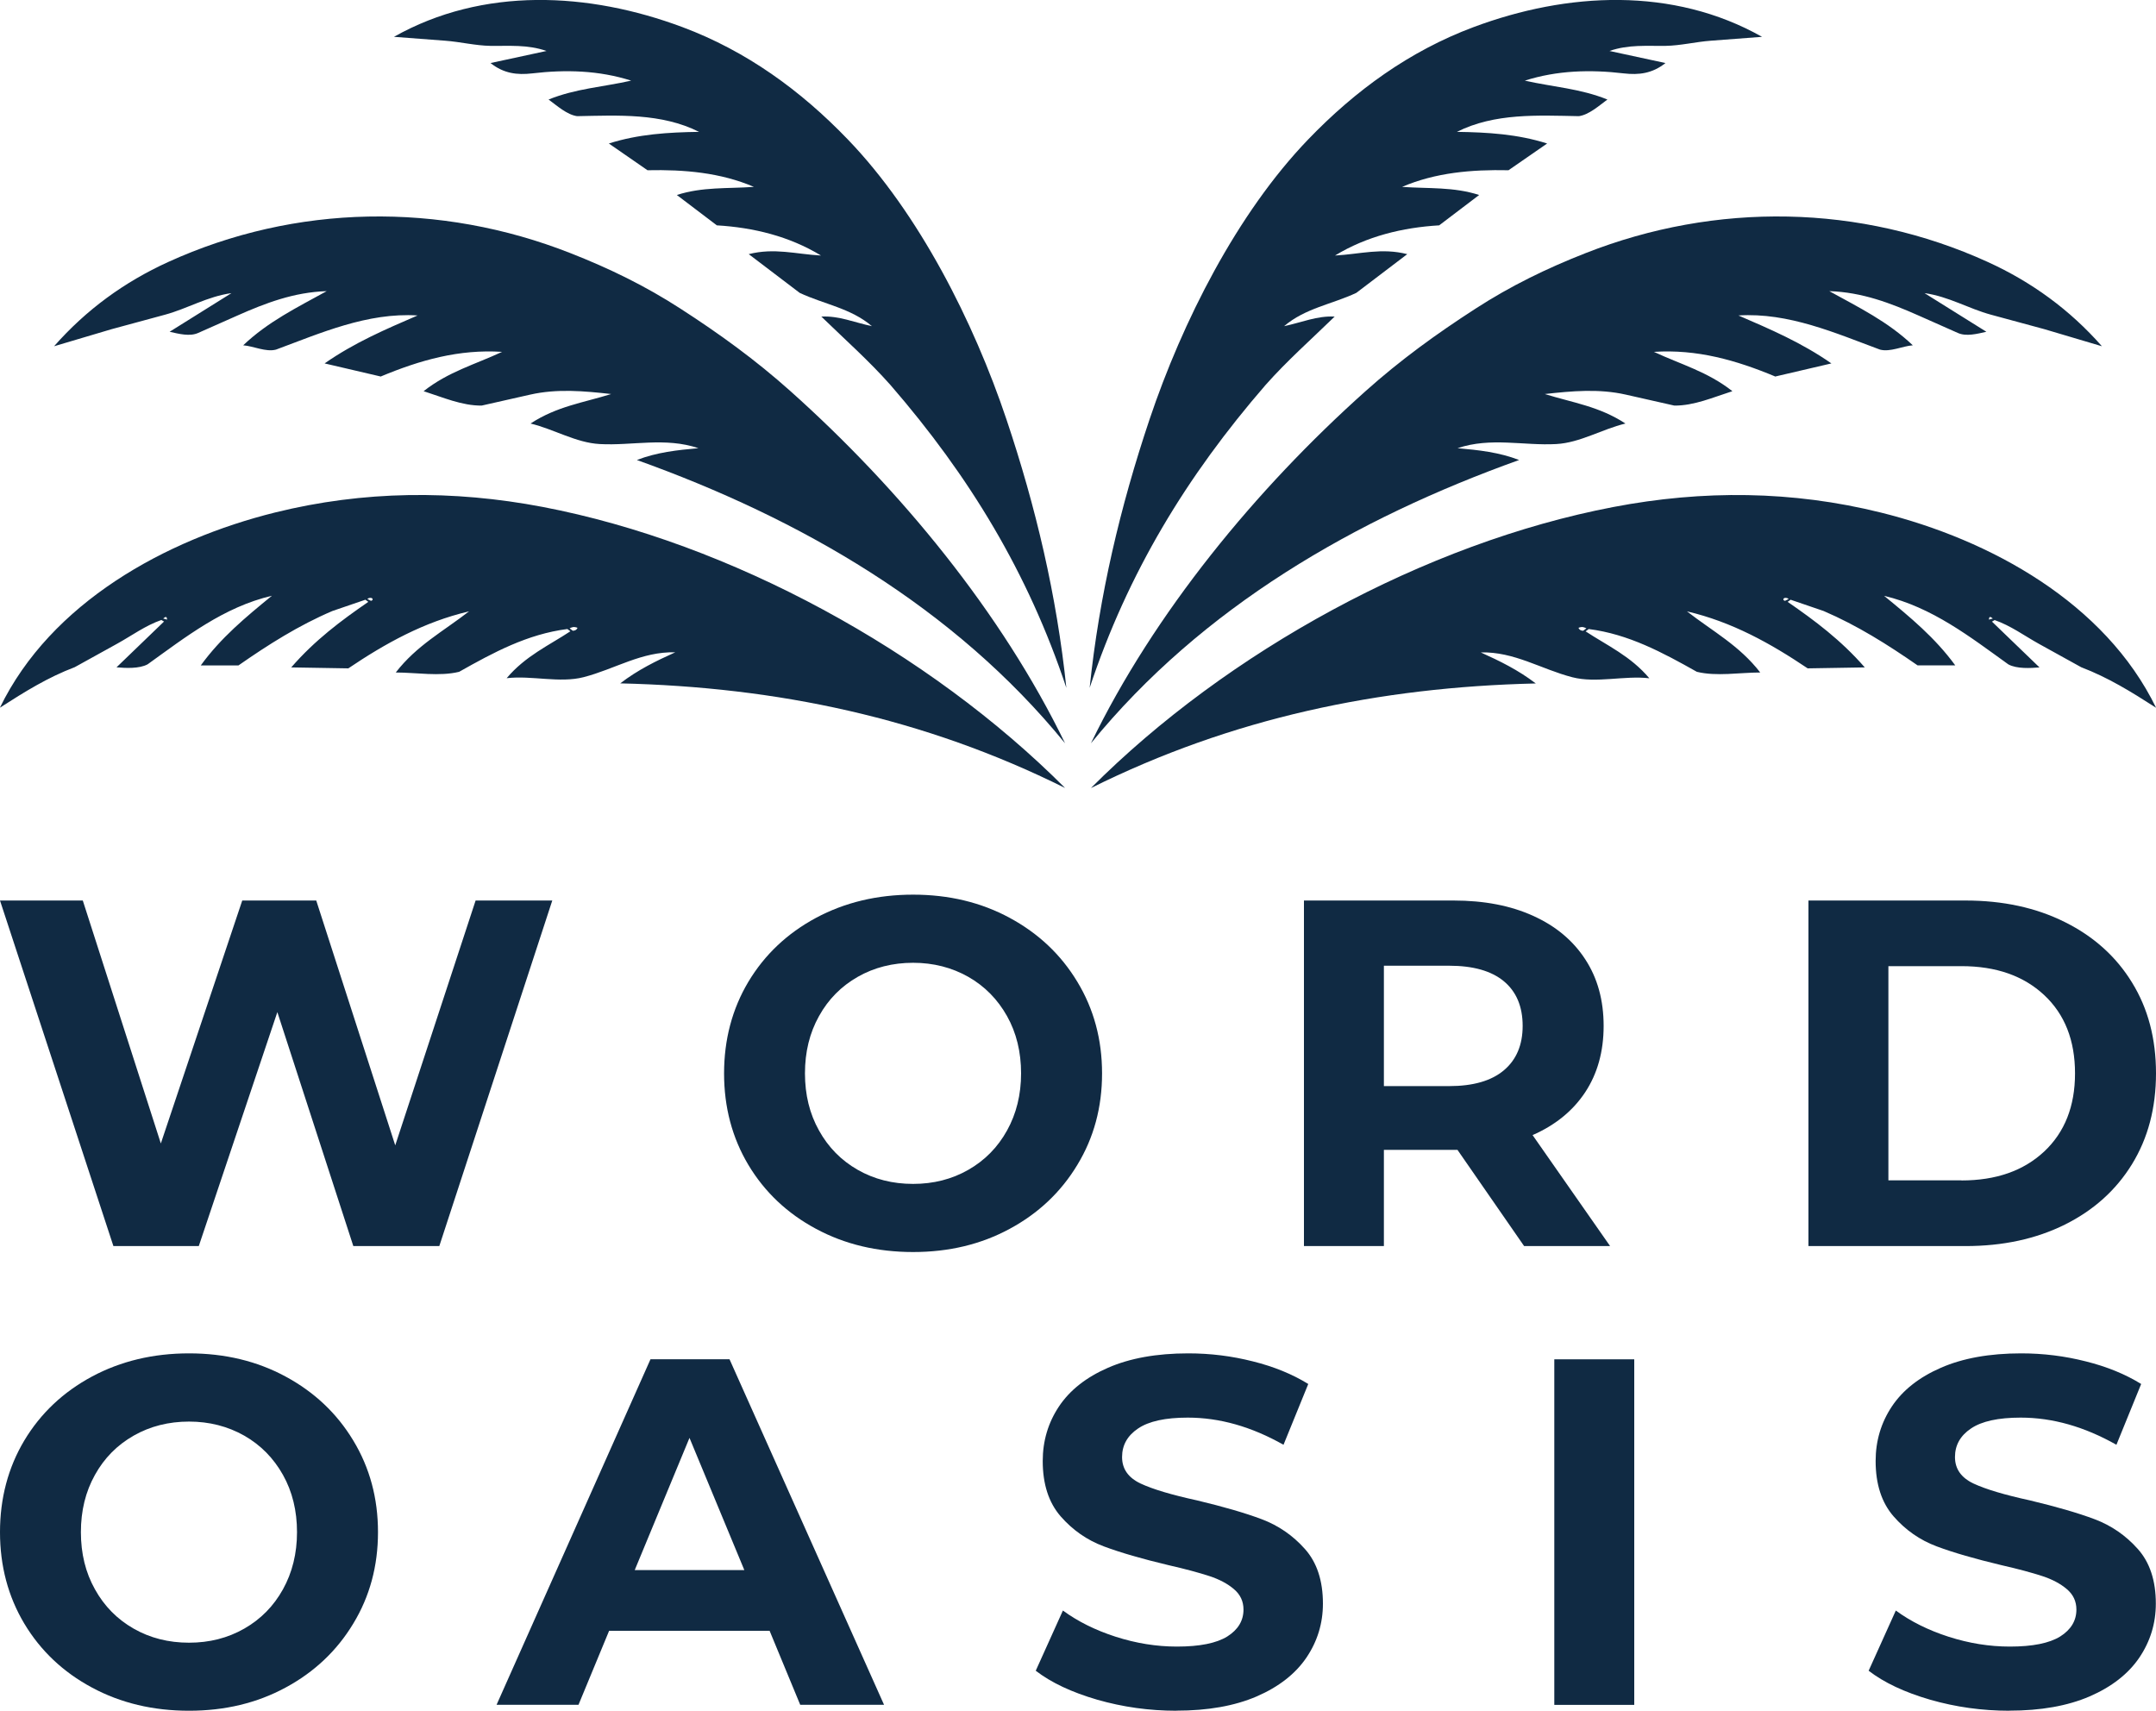
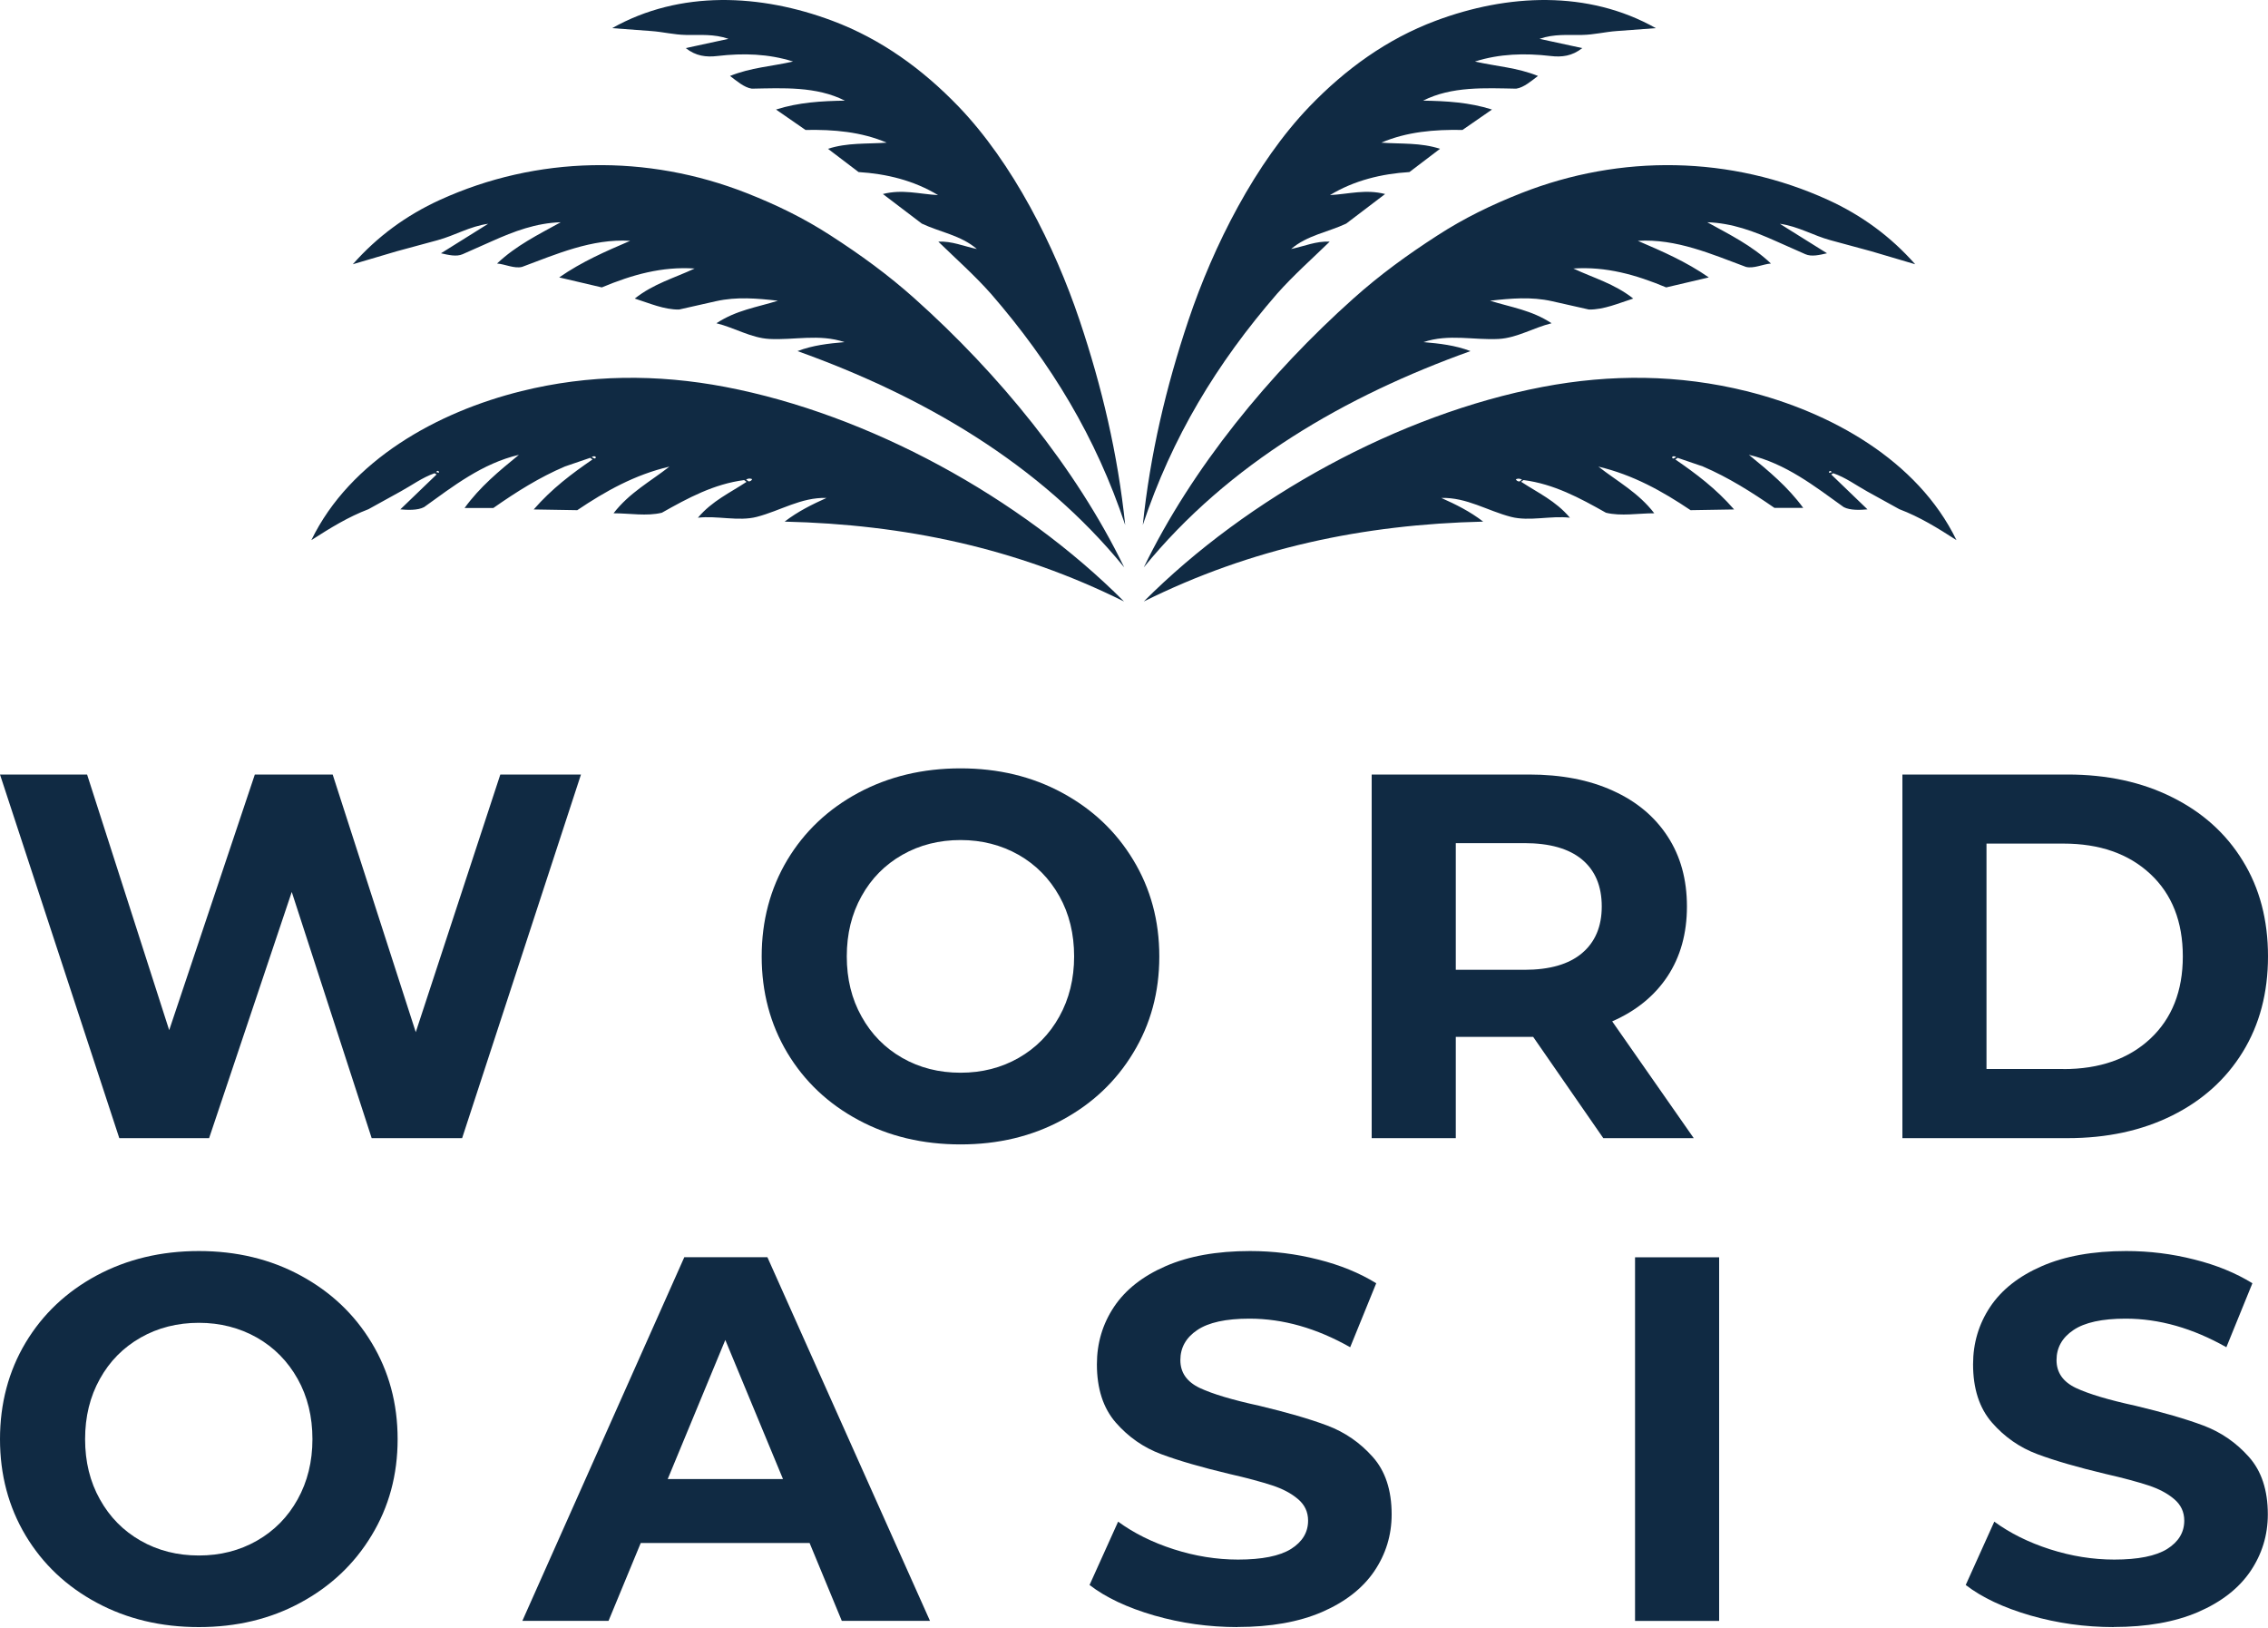
- <svg xmlns="http://www.w3.org/2000/svg" id="Layer_2" data-name="Layer 2" viewBox="0 0 250 198.37">
+ <svg xmlns="http://www.w3.org/2000/svg" id="Layer_2" data-name="Layer 2" viewBox="0 0 250 179.3">
+   <defs>
+     <style>
+       .cls-1 {
+         fill: #102a43;
+       }
+     </style>
+   </defs>
  <g id="Layer_1-2" data-name="Layer 1">
-     <g id="word-oasis" fill="#102a43">
-       <g>
-         <path d="M183.86,73.21c2.49,1.64,5.22,2.86,7.39,5.44-2.89-.34-6.15.6-8.93-.12-3.63-.94-6.73-2.98-10.62-2.88,2.21,1,4.33,2.03,6.38,3.6-18.21.43-35.22,4-51.58,12.13,15.8-15.84,38.79-28.43,60.58-32.59,10.4-1.99,20.76-1.9,31,.64,12.74,3.16,26.01,10.47,31.93,22.64-2.94-1.89-5.57-3.51-8.68-4.7l-4.9-2.71c-1.73-.96-3.25-2.1-5.14-2.76l-.31.18,5.51,5.31c-1.05.09-2.63.18-3.61-.35-4.4-3.16-8.82-6.63-14.41-7.95,3.06,2.5,5.92,4.87,8.25,8.06h-4.37c-3.49-2.42-6.98-4.62-10.89-6.3l-3.83-1.31-.34.25c3.13,2.16,6.18,4.43,8.94,7.6l-6.62.11c-4.3-2.89-8.75-5.38-14-6.61,3,2.33,6.07,3.95,8.5,7.09-2.4,0-5.07.48-7.35-.08-3.98-2.24-7.92-4.37-12.54-4.96l-.36.27ZM207.4,69.46c-.07-.09-.27-.17-.48-.12-.11.03-.25.25.06.33l.42-.21ZM231.08,71.72c-.62-.54-.35.37-.53.15l.53-.15ZM183.95,72.86c-.24-.12-.48-.24-.92-.06.09.22.28.34.55.34l.37-.28Z" />
-         <path d="M171.52,22.61c-2.99-.96-5.83-.72-8.94-.94,3.88-1.66,8.06-2.02,12.34-1.93l4.48-3.1c-3.42-1.09-6.91-1.3-10.46-1.35,4.38-2.2,9.39-1.91,14.14-1.82,1.17-.16,2.34-1.22,3.31-1.93-3.18-1.28-6.24-1.44-9.58-2.19,3.73-1.19,7.58-1.3,11.48-.84,1.74.2,3.3.02,4.83-1.2l-6.49-1.4c2.22-.77,4.31-.56,6.47-.59,1.8-.03,3.52-.47,5.29-.6l5.93-.45c-10.33-5.82-22.56-5.2-33.47-1.12-7.4,2.77-13.69,7.33-19.16,13.02-8.25,8.57-14.6,21.16-18.4,32.48-3.4,10.13-5.82,20.38-6.94,31.11,4.43-13.32,11.23-24.54,20.4-35.12,2.51-2.83,5.2-5.2,8.01-7.93-2.05-.11-3.81.68-5.86,1.11,2.44-2.09,5.59-2.55,8.37-3.86l5.91-4.49c-2.98-.76-5.46,0-8.38.16,3.68-2.24,7.85-3.25,12.08-3.5l4.65-3.53Z" />
-         <path d="M205.88,43.67c-4.62-1.93-9.12-3.19-14.1-2.87,3.12,1.46,6.22,2.29,9.1,4.56-2.25.72-4.45,1.69-6.73,1.67l-5.62-1.27c-3.14-.71-6.26-.42-9.4-.07,3.28,1.02,6.29,1.42,9.35,3.42-2.75.67-5.27,2.23-8.02,2.38-3.79.21-7.59-.82-11.45.48,2.42.21,4.85.48,7.14,1.37-18.97,6.8-36.76,17.04-49.65,32.85,7.33-15.12,19.14-29.49,31.86-40.85,4.04-3.61,8.21-6.63,12.75-9.56,4.07-2.63,8.21-4.65,12.75-6.43,15.1-5.94,31.87-5.71,46.66,1.04,5.06,2.31,9.48,5.52,13.21,9.76l-6.67-1.98-6.2-1.68c-2.61-.71-4.89-2.11-7.7-2.5l7.17,4.48c-1.1.25-2.34.57-3.3.14l-4.51-2c-3.31-1.47-6.61-2.73-10.4-2.85,3.42,1.89,6.79,3.53,9.68,6.28-1.2.09-2.62.81-3.8.5-5.13-1.9-10.61-4.33-16.42-3.96,3.72,1.61,7.31,3.14,10.78,5.56l-6.47,1.51Z" />
-         <path d="M65.78,72.94c-4.62.59-8.55,2.71-12.54,4.96-2.28.56-4.95.08-7.35.08,2.43-3.14,5.5-4.76,8.5-7.09-5.25,1.23-9.71,3.72-14,6.61l-6.62-.11c2.75-3.17,5.8-5.44,8.94-7.6l-.34-.25-3.83,1.31c-3.91,1.67-7.4,3.88-10.89,6.31h-4.37c2.33-3.21,5.19-5.58,8.25-8.08-5.59,1.31-10.01,4.79-14.41,7.95-.98.53-2.57.44-3.61.35l5.51-5.31-.31-.18c-1.88.66-3.4,1.8-5.14,2.76l-4.9,2.71c-3.11,1.18-5.74,2.81-8.68,4.7,5.91-12.17,19.18-19.48,31.93-22.64,10.23-2.53,20.6-2.62,31-.64,21.79,4.16,44.78,16.75,60.58,32.59-16.37-8.14-33.37-11.7-51.58-12.13,2.05-1.57,4.16-2.6,6.38-3.6-3.89-.11-6.99,1.94-10.62,2.88-2.78.72-6.04-.22-8.93.12,2.17-2.58,4.91-3.8,7.39-5.44l-.36-.27ZM43.02,69.67c.31-.08.17-.31.06-.33-.21-.05-.41.03-.48.12l.42.21ZM19.45,71.87c-.18.23.09-.69-.53-.15l.53.15ZM66.42,73.14c.26,0,.46-.12.55-.34-.44-.18-.68-.06-.92.06l.37.28Z" />
-         <path d="M78.48,22.61c2.99-.96,5.83-.72,8.94-.94-3.88-1.66-8.06-2.02-12.34-1.93l-4.48-3.1c3.42-1.09,6.91-1.3,10.46-1.35-4.38-2.2-9.39-1.91-14.14-1.82-1.17-.16-2.34-1.22-3.31-1.93,3.18-1.28,6.24-1.44,9.58-2.19-3.73-1.19-7.58-1.3-11.48-.84-1.74.2-3.3.02-4.83-1.2l6.49-1.4c-2.22-.77-4.31-.56-6.47-.59-1.8-.03-3.52-.47-5.29-.6l-5.93-.45c10.33-5.82,22.56-5.2,33.47-1.12,7.4,2.77,13.69,7.33,19.16,13.02,8.25,8.57,14.6,21.16,18.4,32.48,3.4,10.13,5.82,20.38,6.94,31.11-4.43-13.32-11.23-24.54-20.4-35.12-2.51-2.83-5.2-5.2-8.01-7.93,2.05-.11,3.81.68,5.86,1.11-2.44-2.09-5.59-2.55-8.37-3.86l-5.91-4.49c2.98-.76,5.46,0,8.38.16-3.68-2.24-7.85-3.25-12.08-3.5l-4.65-3.53Z" />
-         <path d="M44.12,43.67c4.62-1.93,9.12-3.19,14.1-2.87-3.12,1.46-6.22,2.29-9.1,4.56,2.25.72,4.45,1.69,6.73,1.67l5.62-1.27c3.14-.71,6.26-.42,9.4-.07-3.28,1.02-6.29,1.42-9.35,3.42,2.75.67,5.27,2.23,8.02,2.38,3.79.21,7.59-.82,11.45.48-2.42.21-4.85.48-7.14,1.37,18.97,6.8,36.76,17.04,49.65,32.85-7.33-15.12-19.14-29.49-31.86-40.85-4.04-3.61-8.21-6.63-12.75-9.56-4.07-2.63-8.21-4.65-12.75-6.43-15.1-5.94-31.87-5.71-46.66,1.04-5.06,2.31-9.48,5.52-13.21,9.76l6.67-1.98,6.2-1.68c2.61-.71,4.89-2.11,7.7-2.5l-7.17,4.48c1.1.25,2.34.57,3.3.14l4.51-2c3.31-1.47,6.61-2.73,10.4-2.85-3.42,1.89-6.79,3.53-9.68,6.28,1.2.09,2.62.81,3.8.5,5.13-1.9,10.61-4.33,16.42-3.96-3.72,1.61-7.31,3.14-10.78,5.56l6.47,1.51Z" />
+     <g id="word-oasis">
+       <g id="wordoasis">
+         <path class="cls-1" d="M167.69,53.1c1.8,1.19,3.79,2.08,5.36,3.95-2.1-.25-4.46.43-6.48-.09-2.64-.68-4.88-2.16-7.7-2.09,1.61.72,3.14,1.47,4.62,2.61-13.21.31-25.54,2.9-37.41,8.8,11.46-11.49,28.13-20.62,43.94-23.64,7.54-1.44,15.06-1.38,22.48.46,9.24,2.29,18.87,7.59,23.16,16.42-2.13-1.37-4.04-2.55-6.3-3.41l-3.55-1.96c-1.26-.7-2.36-1.53-3.73-2l-.23.13,4,3.85c-.76.07-1.91.13-2.62-.25-3.19-2.29-6.39-4.81-10.45-5.76,2.22,1.81,4.29,3.53,5.99,5.85h-3.17c-2.53-1.75-5.06-3.35-7.9-4.57l-2.78-.95-.25.18c2.27,1.56,4.48,3.21,6.48,5.51l-4.8.08c-3.12-2.1-6.35-3.9-10.16-4.8,2.17,1.69,4.41,2.87,6.16,5.14-1.74,0-3.68.35-5.33-.06-2.89-1.63-5.74-3.17-9.09-3.6l-.26.19ZM184.76,50.38c-.05-.06-.2-.12-.35-.09-.08.02-.18.18.04.24l.31-.15ZM201.94,52.02c-.45-.39-.25.27-.38.11l.38-.11ZM167.76,52.85c-.17-.08-.35-.17-.67-.04.07.16.21.24.4.25l.27-.2Z" />
+         <path class="cls-1" d="M158.74,16.4c-2.17-.7-4.23-.52-6.48-.68,2.81-1.2,5.84-1.46,8.95-1.4l3.25-2.25c-2.48-.79-5.02-.94-7.59-.98,3.17-1.6,6.81-1.38,10.26-1.32.85-.12,1.7-.88,2.4-1.4-2.31-.93-4.52-1.04-6.95-1.59,2.71-.86,5.5-.94,8.33-.61,1.26.15,2.39.01,3.5-.87l-4.71-1.02c1.61-.56,3.12-.4,4.69-.43,1.31-.02,2.55-.34,3.83-.43l4.3-.32c-7.49-4.22-16.37-3.77-24.27-.81-5.37,2.01-9.93,5.32-13.9,9.44-5.98,6.22-10.59,15.35-13.35,23.56-2.47,7.35-4.22,14.78-5.03,22.56,3.22-9.66,8.14-17.8,14.79-25.47,1.82-2.05,3.77-3.77,5.81-5.75-1.49-.08-2.77.5-4.25.81,1.77-1.52,4.06-1.85,6.07-2.8l4.29-3.26c-2.16-.55-3.96,0-6.08.12,2.67-1.62,5.69-2.35,8.76-2.54l3.37-2.56Z" />
+         <path class="cls-1" d="M183.66,31.67c-3.35-1.4-6.62-2.32-10.23-2.08,2.26,1.06,4.51,1.66,6.6,3.31-1.63.52-3.23,1.23-4.88,1.21l-4.08-.92c-2.28-.51-4.54-.31-6.82-.05,2.38.74,4.56,1.03,6.78,2.48-1.99.49-3.82,1.62-5.82,1.73-2.75.15-5.5-.59-8.3.35,1.75.15,3.52.35,5.18.99-13.76,4.93-26.66,12.36-36.01,23.83,5.32-10.97,13.88-21.39,23.11-29.63,2.93-2.62,5.95-4.81,9.25-6.94,2.95-1.91,5.95-3.37,9.25-4.67,10.95-4.31,23.11-4.14,33.84.76,3.67,1.68,6.87,4.01,9.58,7.08l-4.84-1.43-4.5-1.22c-1.89-.51-3.55-1.53-5.58-1.81l5.2,3.25c-.8.18-1.7.41-2.39.1l-3.27-1.45c-2.4-1.07-4.8-1.98-7.54-2.07,2.48,1.37,4.92,2.56,7.02,4.55-.87.06-1.9.59-2.76.37-3.72-1.38-7.7-3.14-11.91-2.87,2.7,1.16,5.3,2.28,7.82,4.03l-4.69,1.1Z" />
+         <path class="cls-1" d="M82.05,52.9c-3.35.43-6.2,1.97-9.09,3.6-1.65.41-3.59.06-5.33.06,1.76-2.27,3.99-3.45,6.16-5.14-3.81.89-7.04,2.7-10.16,4.8l-4.8-.08c2-2.3,4.21-3.95,6.48-5.51l-.25-.18-2.78.95c-2.84,1.21-5.37,2.81-7.9,4.58h-3.17c1.69-2.33,3.77-4.05,5.99-5.86-4.05.95-7.26,3.47-10.45,5.76-.71.38-1.86.32-2.62.25l4-3.85-.23-.13c-1.37.48-2.47,1.31-3.73,2l-3.55,1.96c-2.25.86-4.16,2.04-6.3,3.41,4.29-8.83,13.91-14.13,23.16-16.42,7.42-1.84,14.94-1.9,22.48-.46,15.8,3.02,32.48,12.15,43.94,23.64-11.87-5.9-24.2-8.49-37.41-8.8,1.49-1.14,3.02-1.89,4.62-2.61-2.82-.08-5.07,1.41-7.7,2.09-2.01.52-4.38-.16-6.48.09,1.58-1.87,3.56-2.75,5.36-3.95l-.26-.19ZM65.54,50.53c.23-.06.12-.22.04-.24-.15-.03-.3.02-.35.09l.31.15ZM48.44,52.12c-.13.16.06-.5-.38-.11l.38.11ZM82.51,53.05c.19,0,.33-.09.4-.25-.32-.13-.49-.04-.67.04l.27.2Z" />
+         <path class="cls-1" d="M91.26,16.4c2.17-.7,4.23-.52,6.48-.68-2.81-1.2-5.84-1.46-8.95-1.4l-3.25-2.25c2.48-.79,5.02-.94,7.59-.98-3.17-1.6-6.81-1.38-10.26-1.32-.85-.12-1.7-.88-2.4-1.4,2.31-.93,4.52-1.04,6.95-1.59-2.71-.86-5.5-.94-8.33-.61-1.26.15-2.39.01-3.5-.87l4.71-1.02c-1.61-.56-3.12-.4-4.69-.43-1.31-.02-2.55-.34-3.83-.43l-4.3-.32c7.49-4.22,16.37-3.77,24.27-.81,5.37,2.01,9.93,5.32,13.9,9.44,5.98,6.22,10.59,15.35,13.35,23.56,2.47,7.35,4.22,14.78,5.03,22.56-3.22-9.66-8.14-17.8-14.79-25.47-1.82-2.05-3.77-3.77-5.81-5.75,1.49-.08,2.77.5,4.25.81-1.77-1.52-4.06-1.85-6.07-2.8l-4.29-3.26c2.16-.55,3.96,0,6.08.12-2.67-1.62-5.69-2.35-8.76-2.54l-3.37-2.56Z" />
+         <path class="cls-1" d="M66.34,31.67c3.35-1.4,6.62-2.32,10.23-2.08-2.26,1.06-4.51,1.66-6.6,3.31,1.63.52,3.23,1.23,4.88,1.21l4.08-.92c2.28-.51,4.54-.31,6.82-.05-2.38.74-4.56,1.03-6.78,2.48,1.99.49,3.82,1.62,5.82,1.73,2.75.15,5.5-.59,8.3.35-1.75.15-3.52.35-5.18.99,13.76,4.93,26.66,12.36,36.01,23.83-5.32-10.97-13.88-21.39-23.11-29.63-2.93-2.62-5.95-4.81-9.25-6.94-2.95-1.91-5.95-3.37-9.25-4.67-10.95-4.31-23.11-4.14-33.84.76-3.67,1.68-6.87,4.01-9.58,7.08l4.84-1.43,4.5-1.22c1.89-.51,3.55-1.53,5.58-1.81l-5.2,3.25c.8.18,1.7.41,2.39.1l3.27-1.45c2.4-1.07,4.8-1.98,7.54-2.07-2.48,1.37-4.92,2.56-7.02,4.55.87.06,1.9.59,2.76.37,3.72-1.38,7.7-3.14,11.91-2.87-2.7,1.16-5.3,2.28-7.82,4.03l4.69,1.1Z" />
      </g>
      <g>
-         <path d="M21.92,198.37c-4.16,0-7.92-.89-11.26-2.69-3.34-1.79-5.95-4.26-7.84-7.41C.94,185.12,0,181.58,0,177.66s.94-7.48,2.82-10.63c1.89-3.15,4.51-5.62,7.84-7.41,3.34-1.79,7.1-2.69,11.26-2.69s7.89.9,11.2,2.69c3.33,1.8,5.94,4.26,7.84,7.41,1.91,3.15,2.87,6.69,2.87,10.63s-.96,7.47-2.87,10.61c-1.9,3.15-4.52,5.62-7.84,7.41-3.32,1.8-7.05,2.69-11.2,2.69ZM21.92,190.48c2.36,0,4.49-.54,6.4-1.63,1.91-1.09,3.41-2.61,4.49-4.56,1.08-1.94,1.63-4.16,1.63-6.63s-.54-4.7-1.63-6.64c-1.09-1.94-2.58-3.46-4.49-4.55-1.91-1.08-4.05-1.63-6.4-1.63s-4.51.54-6.42,1.63c-1.91,1.09-3.41,2.6-4.49,4.55-1.09,1.95-1.63,4.16-1.63,6.64s.54,4.69,1.63,6.63c1.08,1.95,2.58,3.47,4.49,4.56,1.91,1.09,4.05,1.63,6.42,1.63Z" />
-         <path d="M89.23,189.1h-18.6l-3.55,8.58h-9.5l17.85-40.07h9.16l17.92,40.07h-9.72l-3.55-8.58ZM86.31,182.06l-6.36-15.33-6.35,15.33h12.71Z" />
-         <path d="M136.42,198.37c-3.17,0-6.23-.43-9.19-1.28-2.96-.86-5.34-1.98-7.13-3.36l3.15-6.98c1.72,1.26,3.76,2.28,6.12,3.04,2.37.76,4.73,1.14,7.1,1.14,2.64,0,4.58-.39,5.84-1.17,1.25-.79,1.88-1.83,1.88-3.12,0-.96-.37-1.75-1.12-2.38-.74-.63-1.69-1.13-2.85-1.51-1.17-.38-2.74-.81-4.72-1.26-3.06-.73-5.56-1.45-7.51-2.18-1.95-.73-3.61-1.89-5-3.48-1.39-1.6-2.08-3.74-2.08-6.42,0-2.33.63-4.44,1.88-6.32,1.26-1.89,3.16-3.39,5.69-4.49,2.54-1.11,5.64-1.67,9.31-1.67,2.56,0,5.05.31,7.49.93,2.45.61,4.59,1.49,6.42,2.62l-2.87,7.05c-3.71-2.1-7.4-3.15-11.1-3.15-2.6,0-4.52.42-5.76,1.26-1.24.83-1.86,1.94-1.86,3.31s.71,2.39,2.14,3.07c1.43.67,3.62,1.32,6.56,1.96,3.05.73,5.55,1.45,7.49,2.18,1.94.73,3.61,1.88,5,3.44,1.4,1.56,2.1,3.68,2.1,6.35,0,2.29-.64,4.38-1.92,6.27-1.28,1.88-3.2,3.38-5.76,4.49-2.56,1.1-5.66,1.65-9.32,1.65Z" />
-         <path d="M180.23,157.62h9.27v40.07h-9.27v-40.07Z" />
-         <path d="M233,198.37c-3.17,0-6.23-.43-9.19-1.28-2.96-.86-5.34-1.98-7.13-3.36l3.15-6.98c1.72,1.26,3.76,2.28,6.12,3.04,2.37.76,4.73,1.14,7.1,1.14,2.64,0,4.58-.39,5.84-1.17,1.25-.79,1.88-1.83,1.88-3.12,0-.96-.37-1.75-1.12-2.38-.74-.63-1.69-1.13-2.85-1.51-1.17-.38-2.74-.81-4.72-1.26-3.06-.73-5.56-1.45-7.51-2.18-1.95-.73-3.61-1.89-5-3.48-1.39-1.6-2.08-3.74-2.08-6.42,0-2.33.63-4.44,1.88-6.32,1.26-1.89,3.16-3.39,5.69-4.49,2.54-1.11,5.64-1.67,9.31-1.67,2.56,0,5.05.31,7.49.93,2.45.61,4.59,1.49,6.42,2.62l-2.87,7.05c-3.71-2.1-7.4-3.15-11.1-3.15-2.6,0-4.52.42-5.76,1.26-1.24.83-1.86,1.94-1.86,3.31s.71,2.39,2.14,3.07c1.43.67,3.62,1.32,6.56,1.96,3.05.73,5.55,1.45,7.49,2.18,1.94.73,3.61,1.88,5,3.44,1.4,1.56,2.1,3.68,2.1,6.35,0,2.29-.64,4.38-1.92,6.27-1.28,1.88-3.2,3.38-5.76,4.49-2.56,1.1-5.66,1.65-9.32,1.65Z" />
+         <path class="cls-1" d="M21.92,179.3c-4.16,0-7.92-.89-11.26-2.69-3.34-1.79-5.95-4.26-7.84-7.41C.94,166.05,0,162.51,0,158.59s.94-7.48,2.82-10.63c1.89-3.15,4.51-5.62,7.84-7.41,3.34-1.79,7.1-2.69,11.26-2.69s7.89.9,11.2,2.69c3.33,1.8,5.94,4.26,7.84,7.41,1.91,3.15,2.87,6.69,2.87,10.63s-.96,7.47-2.87,10.61c-1.9,3.15-4.52,5.62-7.84,7.41-3.32,1.8-7.05,2.69-11.2,2.69ZM21.92,171.41c2.36,0,4.49-.54,6.4-1.63,1.91-1.09,3.41-2.61,4.49-4.56,1.08-1.94,1.63-4.16,1.63-6.63s-.54-4.7-1.63-6.64c-1.09-1.94-2.58-3.46-4.49-4.55-1.91-1.08-4.05-1.63-6.4-1.63s-4.51.54-6.42,1.63c-1.91,1.09-3.41,2.6-4.49,4.55-1.09,1.95-1.63,4.16-1.63,6.64s.54,4.69,1.63,6.63c1.08,1.95,2.58,3.47,4.49,4.56,1.91,1.09,4.05,1.63,6.42,1.63Z" />
+         <path class="cls-1" d="M89.23,170.03h-18.6l-3.55,8.58h-9.5l17.85-40.07h9.16l17.92,40.07h-9.72l-3.55-8.58ZM86.31,162.99l-6.36-15.33-6.35,15.33h12.71Z" />
+         <path class="cls-1" d="M136.42,179.3c-3.17,0-6.23-.43-9.19-1.28-2.96-.86-5.34-1.98-7.13-3.36l3.15-6.98c1.72,1.26,3.76,2.28,6.12,3.04,2.37.76,4.73,1.14,7.1,1.14,2.64,0,4.58-.39,5.84-1.17,1.25-.79,1.88-1.83,1.88-3.12,0-.96-.37-1.75-1.12-2.38-.74-.63-1.69-1.13-2.85-1.51-1.17-.38-2.74-.81-4.72-1.26-3.06-.73-5.56-1.45-7.51-2.18-1.95-.73-3.61-1.89-5-3.48-1.39-1.6-2.08-3.74-2.08-6.42,0-2.33.63-4.44,1.88-6.32,1.26-1.89,3.16-3.39,5.69-4.49,2.54-1.11,5.64-1.67,9.31-1.67,2.56,0,5.05.31,7.49.93,2.45.61,4.59,1.49,6.42,2.62l-2.87,7.05c-3.71-2.1-7.4-3.15-11.1-3.15-2.6,0-4.52.42-5.76,1.26-1.24.83-1.86,1.94-1.86,3.31s.71,2.39,2.14,3.07c1.43.67,3.62,1.32,6.56,1.96,3.05.73,5.55,1.45,7.49,2.18,1.94.73,3.61,1.88,5,3.44,1.4,1.56,2.1,3.68,2.1,6.35,0,2.29-.64,4.38-1.92,6.27-1.28,1.88-3.2,3.38-5.76,4.49-2.56,1.1-5.66,1.65-9.32,1.65Z" />
+         <path class="cls-1" d="M180.23,138.55h9.27v40.07h-9.27v-40.07Z" />
+         <path class="cls-1" d="M233,179.3c-3.17,0-6.23-.43-9.19-1.28-2.96-.86-5.34-1.98-7.13-3.36l3.15-6.98c1.72,1.26,3.76,2.28,6.12,3.04,2.37.76,4.73,1.14,7.1,1.14,2.64,0,4.58-.39,5.84-1.17,1.25-.79,1.88-1.83,1.88-3.12,0-.96-.37-1.75-1.12-2.38-.74-.63-1.69-1.13-2.85-1.51-1.17-.38-2.74-.81-4.72-1.26-3.06-.73-5.56-1.45-7.51-2.18-1.95-.73-3.61-1.89-5-3.48-1.39-1.6-2.08-3.74-2.08-6.42,0-2.33.63-4.44,1.88-6.32,1.26-1.89,3.16-3.39,5.69-4.49,2.54-1.11,5.64-1.67,9.31-1.67,2.56,0,5.05.31,7.49.93,2.45.61,4.59,1.49,6.42,2.62l-2.87,7.05c-3.71-2.1-7.4-3.15-11.1-3.15-2.6,0-4.52.42-5.76,1.26-1.24.83-1.86,1.94-1.86,3.31s.71,2.39,2.14,3.07c1.43.67,3.62,1.32,6.56,1.96,3.05.73,5.55,1.45,7.49,2.18,1.94.73,3.61,1.88,5,3.44,1.4,1.56,2.1,3.68,2.1,6.35,0,2.29-.64,4.38-1.92,6.27-1.28,1.88-3.2,3.38-5.76,4.49-2.56,1.1-5.66,1.65-9.32,1.65Z" />
      </g>
      <g>
-         <path d="M64.04,104.42l-13.1,40.07h-9.97l-8.81-27.13-9.11,27.13h-9.9L0,104.42h9.6l9.05,28.17,9.44-28.17h8.58l9.16,28.39,9.32-28.39h8.88Z" />
-         <path d="M105.88,145.18c-4.16,0-7.92-.89-11.26-2.69-3.34-1.79-5.95-4.26-7.84-7.41-1.88-3.15-2.82-6.69-2.82-10.61s.94-7.48,2.82-10.63c1.89-3.15,4.51-5.62,7.84-7.41,3.34-1.79,7.1-2.69,11.26-2.69s7.89.9,11.2,2.69c3.33,1.8,5.94,4.26,7.84,7.41,1.91,3.15,2.87,6.69,2.87,10.63s-.96,7.47-2.87,10.61c-1.9,3.15-4.52,5.62-7.84,7.41-3.32,1.8-7.05,2.69-11.2,2.69ZM105.88,137.28c2.36,0,4.49-.54,6.4-1.63,1.91-1.09,3.41-2.61,4.49-4.56,1.08-1.94,1.63-4.16,1.63-6.63s-.54-4.7-1.63-6.64c-1.09-1.94-2.58-3.46-4.49-4.55-1.91-1.08-4.05-1.63-6.4-1.63s-4.51.54-6.42,1.63c-1.91,1.09-3.41,2.6-4.49,4.55-1.09,1.95-1.63,4.16-1.63,6.64s.54,4.69,1.63,6.63c1.08,1.95,2.58,3.47,4.49,4.56,1.91,1.09,4.05,1.63,6.42,1.63Z" />
-         <path d="M176.73,144.49l-7.73-11.16h-8.53v11.16h-9.27v-40.07h17.34c3.55,0,6.63.59,9.24,1.78,2.62,1.18,4.63,2.87,6.04,5.04,1.42,2.17,2.13,4.74,2.13,7.72s-.72,5.55-2.15,7.71c-1.43,2.15-3.46,3.8-6.09,4.95l8.99,12.87h-9.95ZM176.56,118.96c0-2.25-.73-3.97-2.18-5.18-1.45-1.2-3.56-1.8-6.35-1.8h-7.56v13.96h7.56c2.79,0,4.9-.61,6.35-1.83,1.45-1.22,2.18-2.94,2.18-5.15Z" />
-         <path d="M209.7,104.42h18.2c4.35,0,8.19.83,11.53,2.5,3.34,1.66,5.94,3.99,7.79,7.01,1.86,3.01,2.78,6.52,2.78,10.53s-.93,7.52-2.78,10.53c-1.85,3.01-4.45,5.35-7.79,7.01-3.34,1.66-7.18,2.49-11.53,2.49h-18.2v-40.07ZM227.44,136.88c4.01,0,7.2-1.12,9.59-3.35,2.38-2.23,3.58-5.25,3.58-9.07s-1.19-6.85-3.58-9.08c-2.39-2.23-5.58-3.35-9.59-3.35h-8.47v24.84h8.47Z" />
+         <path class="cls-1" d="M64.04,85.35l-13.1,40.07h-9.97l-8.81-27.13-9.11,27.13h-9.9L0,85.35h9.6l9.05,28.17,9.44-28.17h8.58l9.16,28.39,9.32-28.39h8.88Z" />
+         <path class="cls-1" d="M105.88,126.11c-4.16,0-7.92-.89-11.26-2.69-3.34-1.79-5.95-4.26-7.84-7.41-1.88-3.15-2.82-6.69-2.82-10.61s.94-7.48,2.82-10.63c1.89-3.15,4.51-5.62,7.84-7.41,3.34-1.79,7.1-2.69,11.26-2.69s7.89.9,11.2,2.69c3.33,1.8,5.94,4.26,7.84,7.41,1.91,3.15,2.87,6.69,2.87,10.63s-.96,7.47-2.87,10.61c-1.9,3.15-4.52,5.62-7.84,7.41-3.32,1.8-7.05,2.69-11.2,2.69ZM105.88,118.21c2.36,0,4.49-.54,6.4-1.63,1.91-1.09,3.41-2.61,4.49-4.56,1.08-1.94,1.63-4.16,1.63-6.63s-.54-4.7-1.63-6.64c-1.09-1.94-2.58-3.46-4.49-4.55-1.91-1.08-4.05-1.63-6.4-1.63s-4.51.54-6.42,1.63c-1.91,1.09-3.41,2.6-4.49,4.55-1.09,1.95-1.63,4.16-1.63,6.64s.54,4.69,1.63,6.63c1.08,1.95,2.58,3.47,4.49,4.56,1.91,1.09,4.05,1.63,6.42,1.63Z" />
+         <path class="cls-1" d="M176.73,125.42l-7.73-11.16h-8.53v11.16h-9.27v-40.07h17.34c3.55,0,6.63.59,9.24,1.78,2.62,1.18,4.63,2.87,6.04,5.04,1.42,2.17,2.13,4.74,2.13,7.72s-.72,5.55-2.15,7.71c-1.43,2.15-3.46,3.8-6.09,4.95l8.99,12.87h-9.95ZM176.56,99.89c0-2.25-.73-3.97-2.18-5.18-1.45-1.2-3.56-1.8-6.35-1.8h-7.56v13.96h7.56c2.79,0,4.9-.61,6.35-1.83,1.45-1.22,2.18-2.94,2.18-5.15Z" />
+         <path class="cls-1" d="M209.7,85.35h18.2c4.35,0,8.19.83,11.53,2.5,3.34,1.66,5.94,3.99,7.79,7.01,1.86,3.01,2.78,6.52,2.78,10.53s-.93,7.52-2.78,10.53c-1.85,3.01-4.45,5.35-7.79,7.01-3.34,1.66-7.18,2.49-11.53,2.49h-18.2v-40.07ZM227.44,117.81c4.01,0,7.2-1.12,9.59-3.35,2.38-2.23,3.58-5.25,3.58-9.07s-1.19-6.85-3.58-9.08c-2.39-2.23-5.58-3.35-9.59-3.35h-8.47v24.84h8.47Z" />
      </g>
    </g>
  </g>
</svg>
